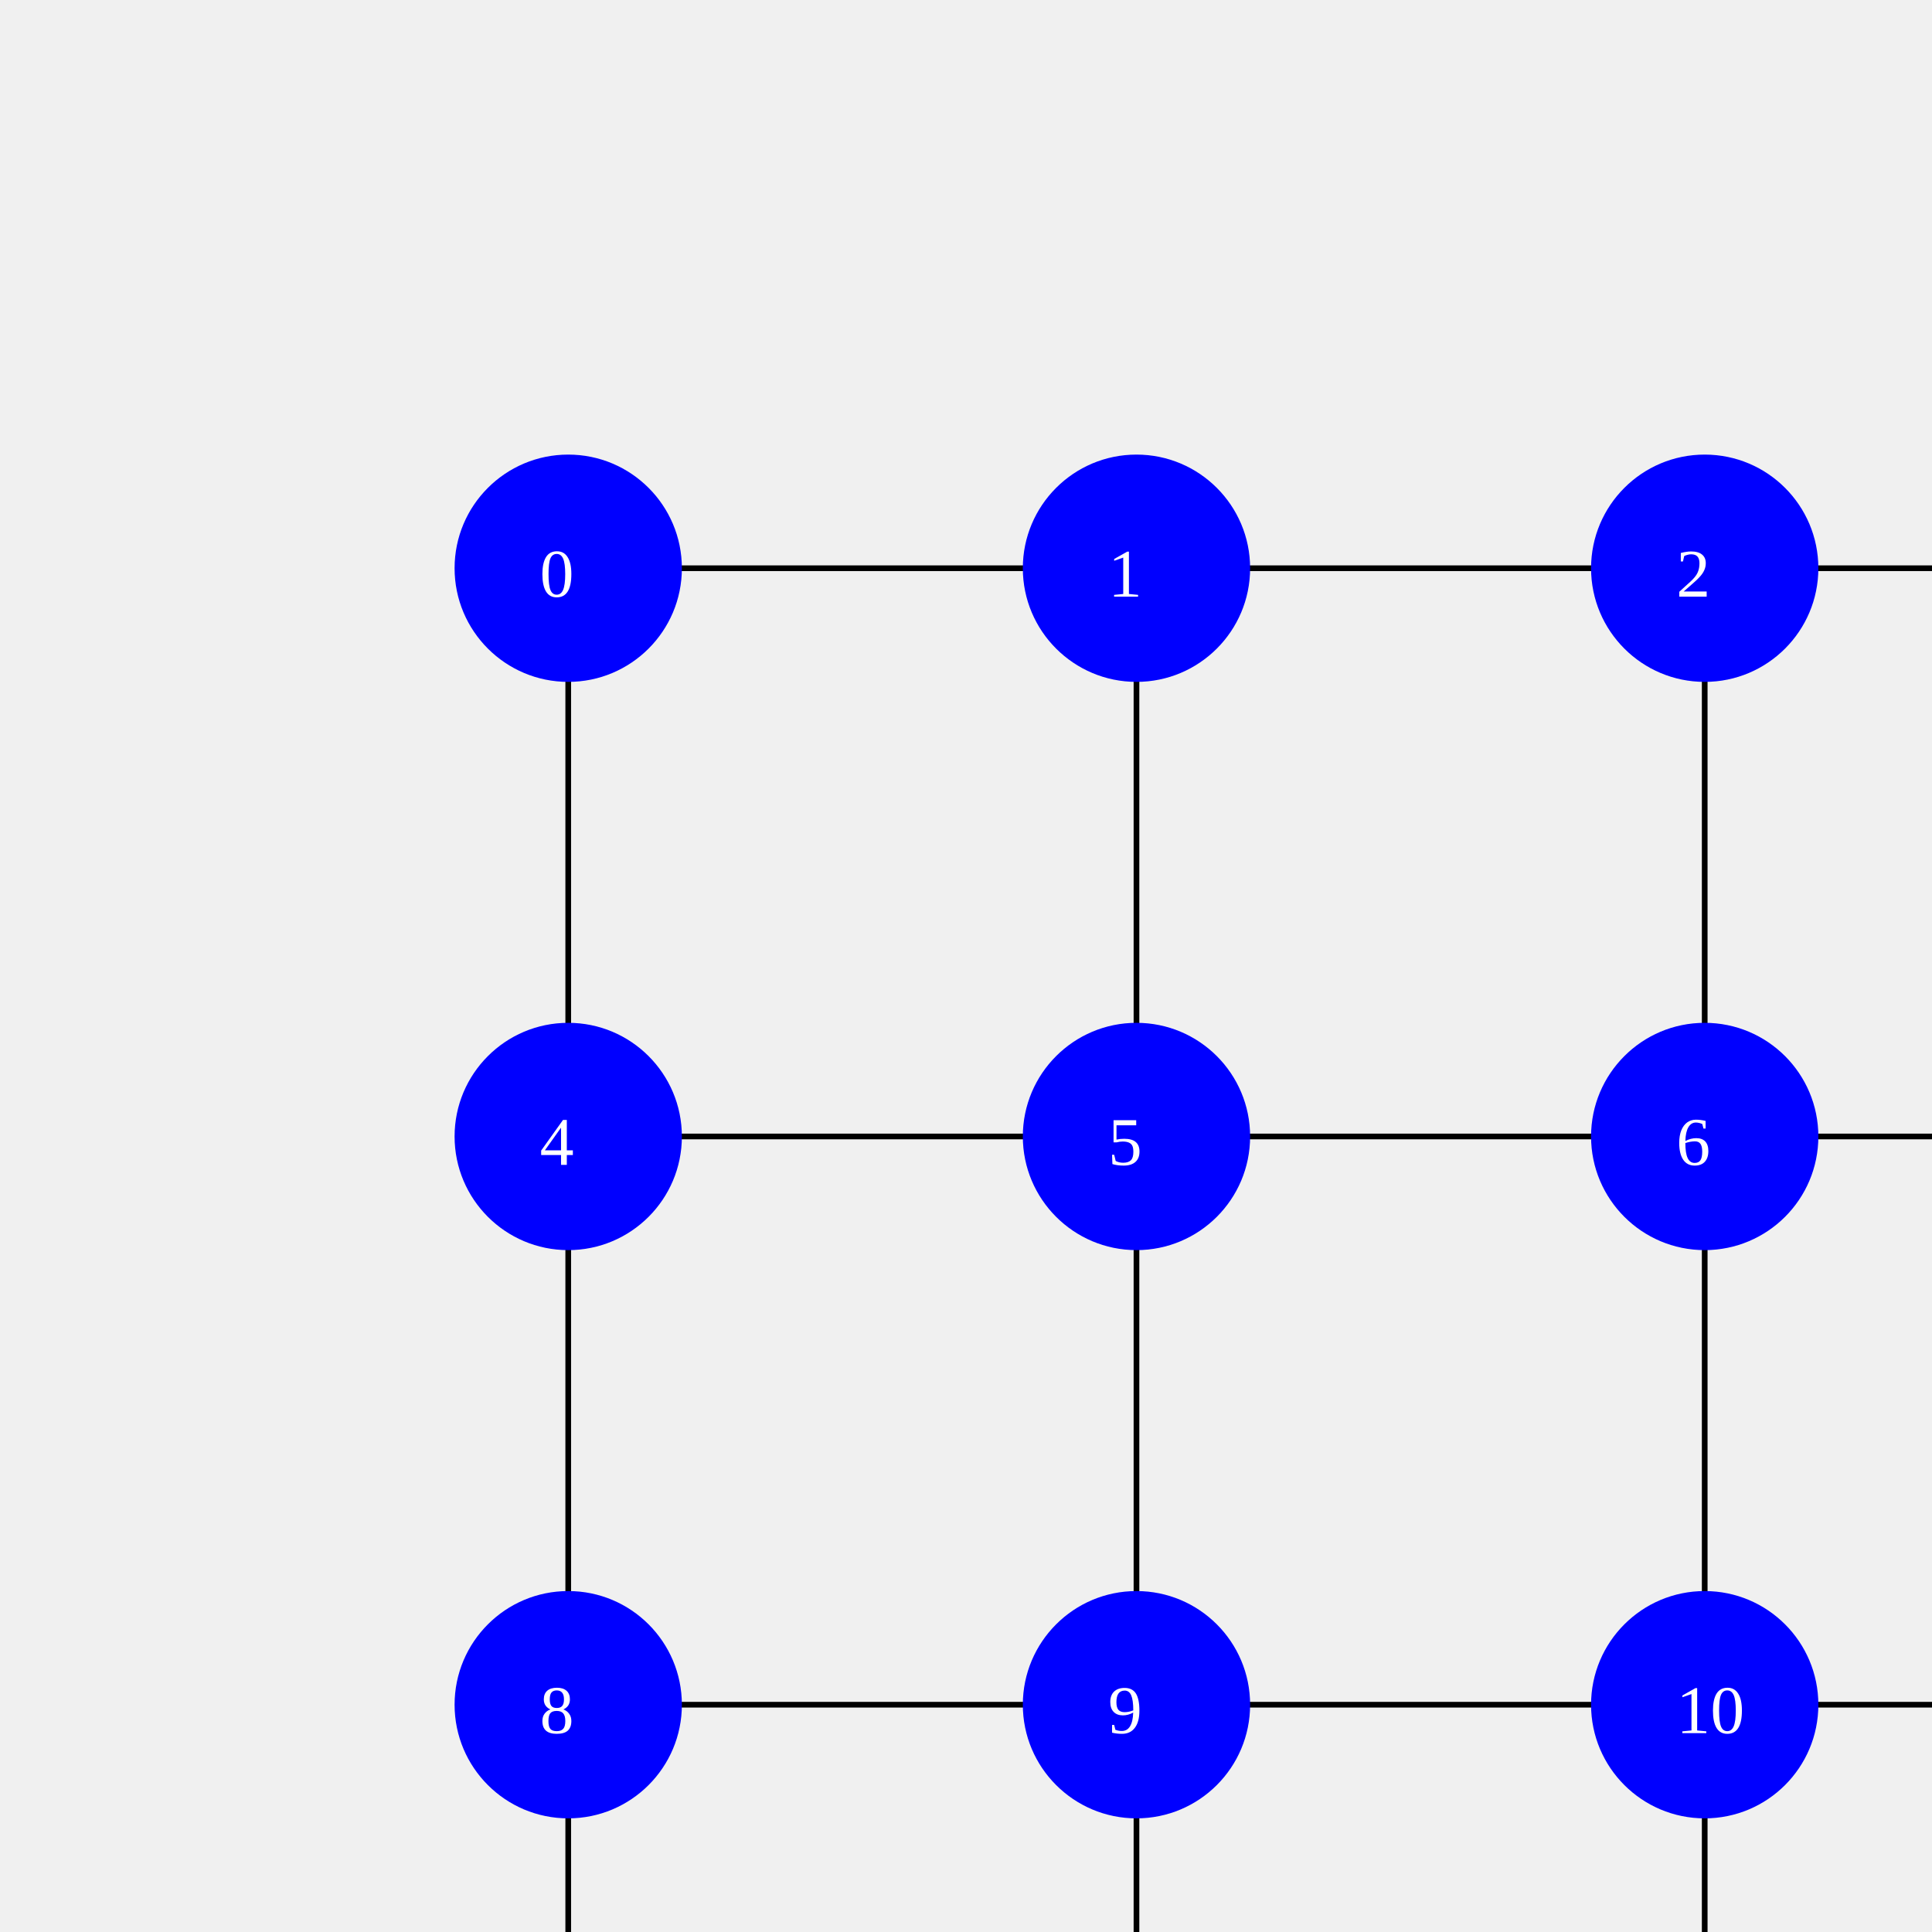
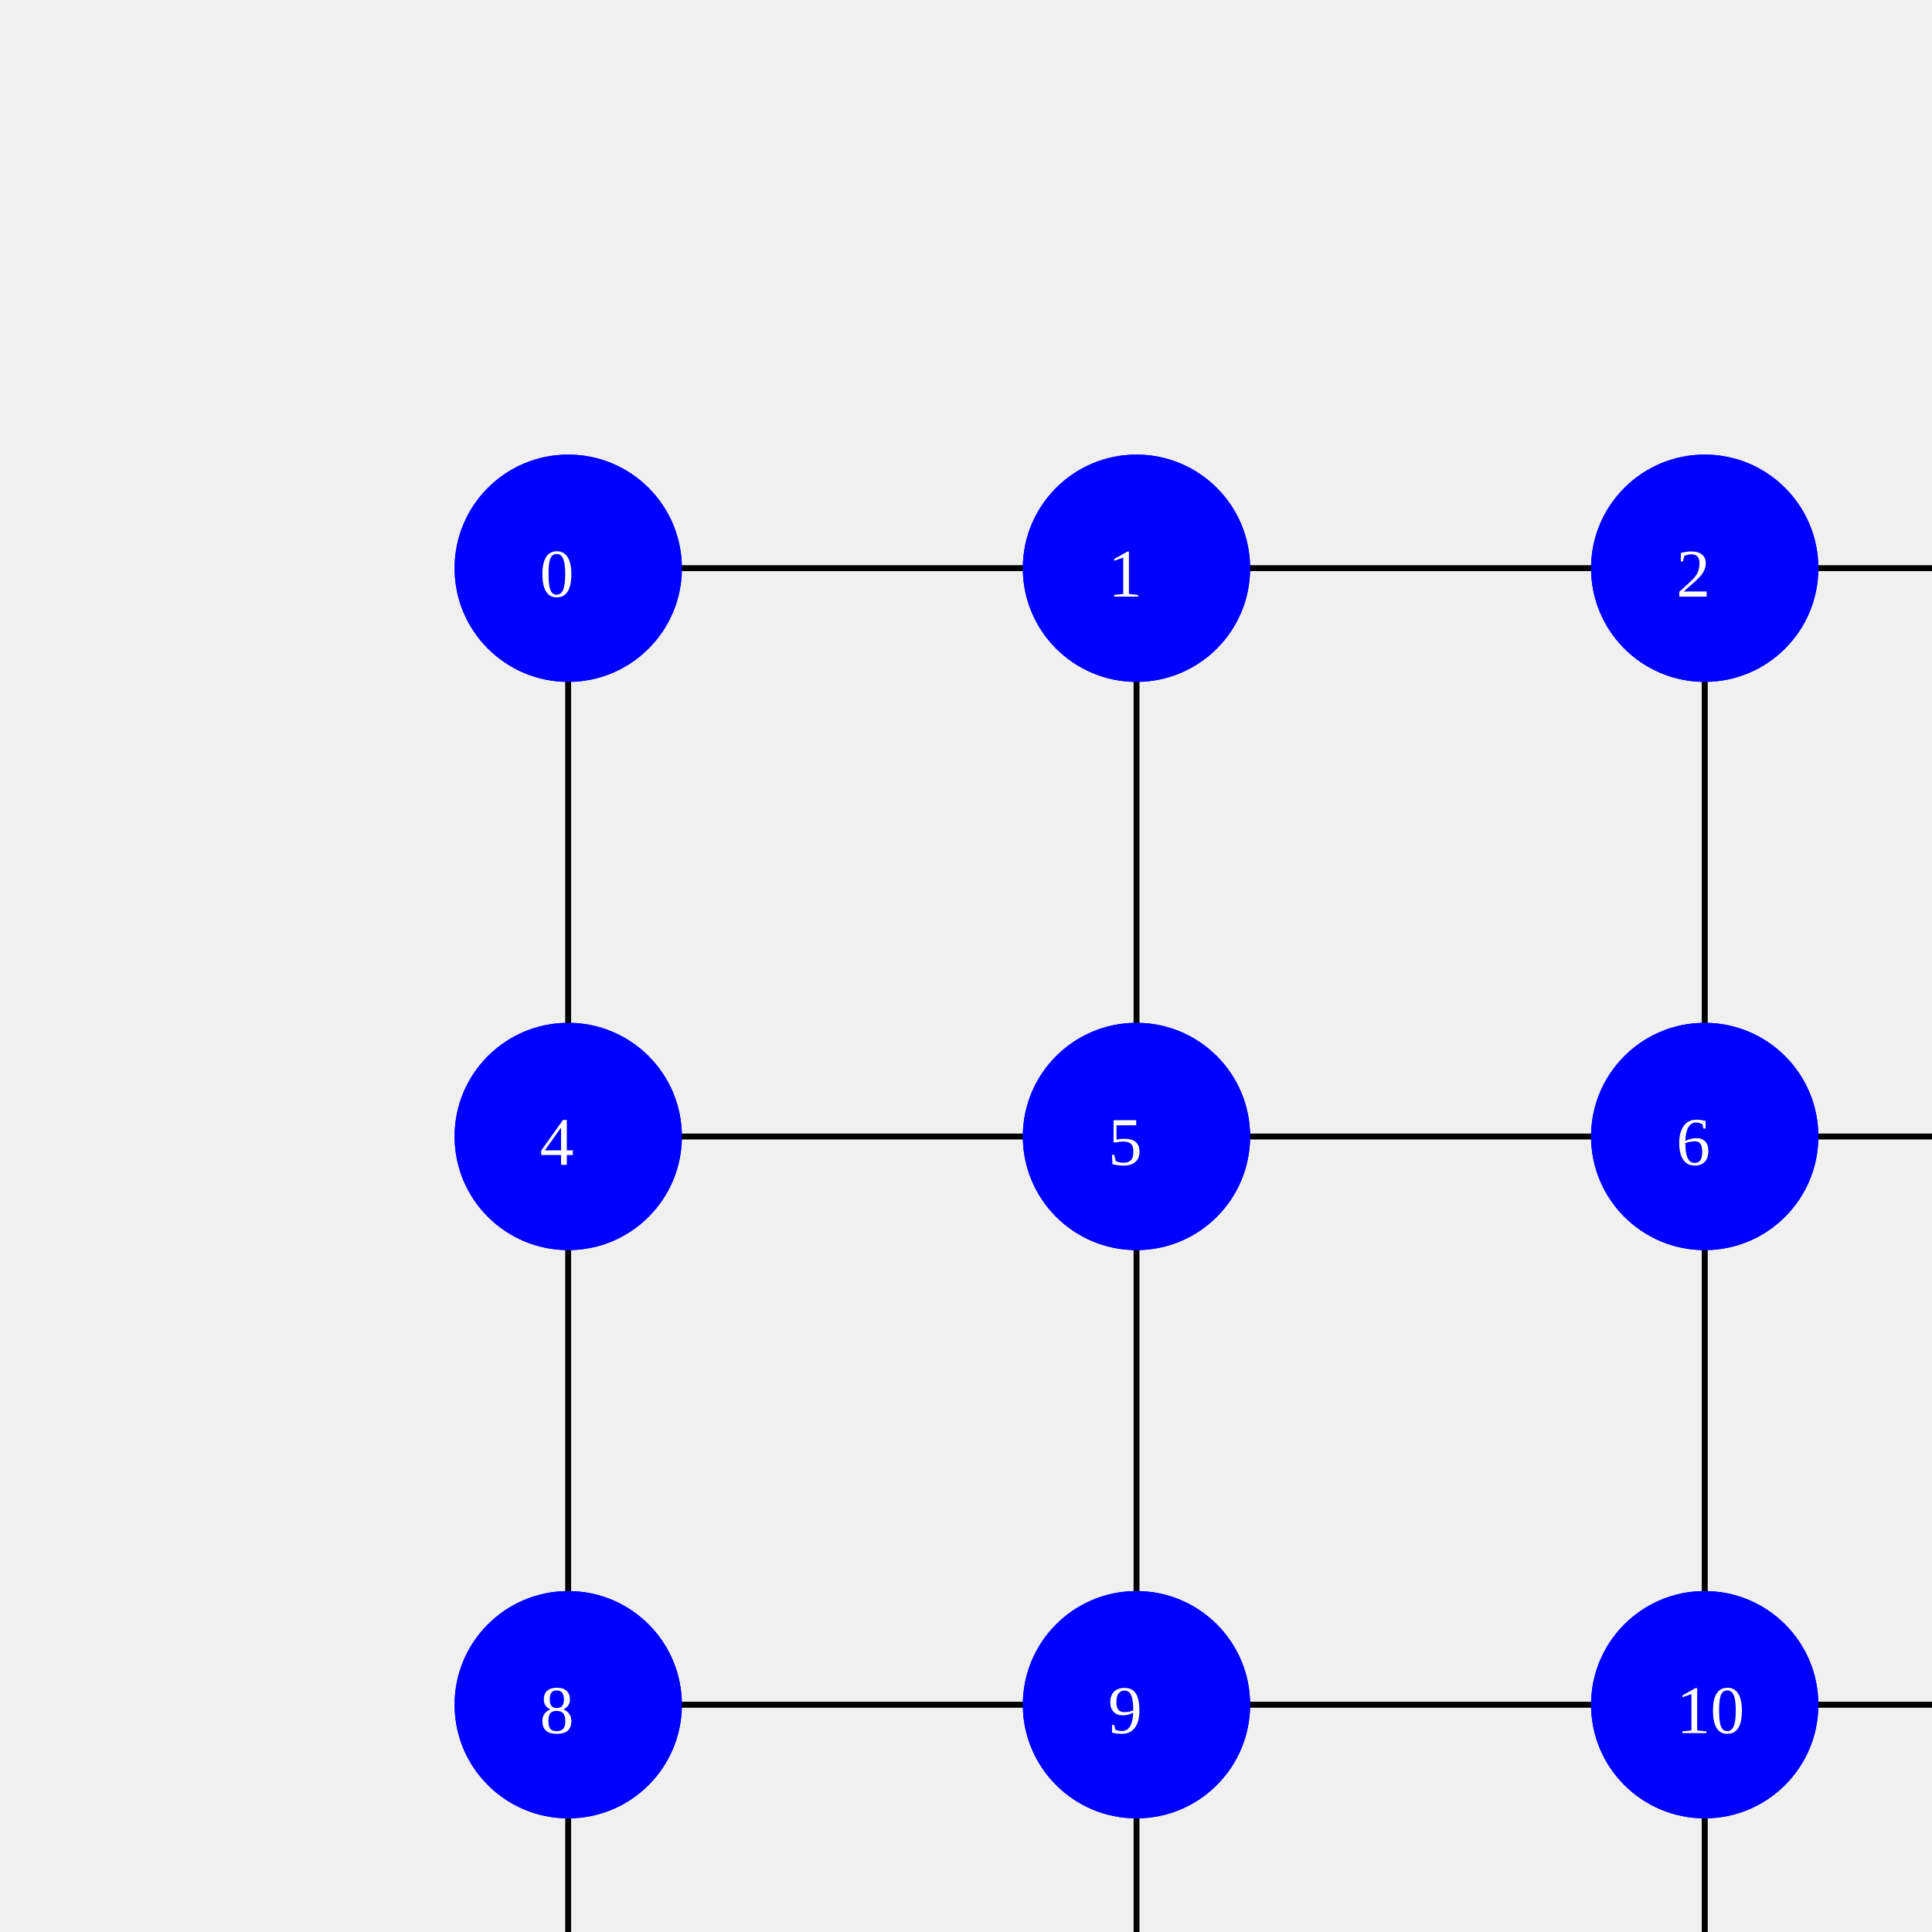
<svg xmlns="http://www.w3.org/2000/svg" version="1.1"> width="1000" height="800"&gt;

- <line x1="200" y1="300" x2="300" y2="300" stroke="black" />
+ <line x1="400" y1="300" x2="400" y2="400" stroke="black" />
+   <line x1="200" y1="300" x2="300" y2="300" stroke="black" />
+   <line x1="100" y1="300" x2="100" y2="400" stroke="black" />
+   <line x1="400" y1="200" x2="400" y2="300" stroke="black" />
+   <line x1="300" y1="200" x2="400" y2="200" stroke="black" />
+   <line x1="100" y1="400" x2="200" y2="400" stroke="black" />
+   <line x1="300" y1="400" x2="400" y2="400" stroke="black" />
+   <line x1="100" y1="300" x2="200" y2="300" stroke="black" />
+   <line x1="300" y1="200" x2="300" y2="300" stroke="black" />
+   <line x1="100" y1="200" x2="200" y2="200" stroke="black" />
+   <line x1="300" y1="300" x2="300" y2="400" stroke="black" />
+   <line x1="100" y1="100" x2="200" y2="100" stroke="black" />
+   <line x1="400" y1="100" x2="400" y2="200" stroke="black" />
+   <line x1="200" y1="300" x2="200" y2="400" stroke="black" />
+   <line x1="200" y1="100" x2="200" y2="200" stroke="black" />
+   <line x1="100" y1="100" x2="100" y2="200" stroke="black" />
+   <line x1="100" y1="200" x2="100" y2="300" stroke="black" />
+   <line x1="300" y1="100" x2="300" y2="200" stroke="black" />
+   <line x1="300" y1="300" x2="400" y2="300" stroke="black" />
+   <line x1="300" y1="100" x2="400" y2="100" stroke="black" />
+   <line x1="200" y1="200" x2="200" y2="300" stroke="black" />
+   <line x1="200" y1="400" x2="300" y2="400" stroke="black" />
+   <line x1="200" y1="200" x2="300" y2="200" stroke="black" />
  <line x1="200" y1="100" x2="300" y2="100" stroke="black" />
+   <circle cx="300" cy="400" r="20" fill="blue" />
+   <text x="295" y="405" fill="white">14</text>
+   <circle cx="100" cy="400" r="20" fill="blue" />
+   <text x="95" y="405" fill="white">12</text>
+   <circle cx="400" cy="300" r="20" fill="blue" />
+   <text x="395" y="305" fill="white">11</text>
+   <circle cx="400" cy="400" r="20" fill="blue" />
+   <text x="395" y="405" fill="white">15</text>
+   <circle cx="300" cy="100" r="20" fill="blue" />
+   <text x="295" y="105" fill="white">2</text>
+   <circle cx="200" cy="100" r="20" fill="blue" />
+   <text x="195" y="105" fill="white">1</text>
+   <circle cx="100" cy="200" r="20" fill="blue" />
+   <text x="95" y="205" fill="white">4</text>
+   <circle cx="200" cy="200" r="20" fill="blue" />
+   <text x="195" y="205" fill="white">5</text>
+   <circle cx="200" cy="400" r="20" fill="blue" />
+   <text x="195" y="405" fill="white">13</text>
+   <circle cx="300" cy="300" r="20" fill="blue" />
+   <text x="295" y="305" fill="white">10</text>
+   <circle cx="400" cy="200" r="20" fill="blue" />
+   <text x="395" y="205" fill="white">7</text>
+   <circle cx="400" cy="100" r="20" fill="blue" />
+   <text x="395" y="105" fill="white">3</text>
+   <circle cx="100" cy="300" r="20" fill="blue" />
+   <text x="95" y="305" fill="white">8</text>
+   <circle cx="100" cy="100" r="20" fill="blue" />
+   <text x="95" y="105" fill="white">0</text>
+   <circle cx="300" cy="200" r="20" fill="blue" />
+   <text x="295" y="205" fill="white">6</text>
+   <circle cx="200" cy="300" r="20" fill="blue" />
+   <text x="195" y="305" fill="white">9</text>
+   <line x1="200" y1="300" x2="300" y2="300" stroke="black" />
+   <line x1="100" y1="400" x2="200" y2="400" stroke="black" />
+   <line x1="200" y1="100" x2="200" y2="200" stroke="black" />
  <line x1="300" y1="300" x2="400" y2="300" stroke="black" />
+   <line x1="100" y1="200" x2="100" y2="300" stroke="black" />
+   <line x1="200" y1="300" x2="200" y2="400" stroke="black" />
+   <line x1="100" y1="300" x2="200" y2="300" stroke="black" />
+   <line x1="300" y1="200" x2="300" y2="300" stroke="black" />
+   <line x1="400" y1="100" x2="400" y2="200" stroke="black" />
+   <line x1="300" y1="300" x2="300" y2="400" stroke="black" />
+   <line x1="400" y1="200" x2="400" y2="300" stroke="black" />
+   <line x1="100" y1="100" x2="200" y2="100" stroke="black" />
+   <line x1="300" y1="400" x2="400" y2="400" stroke="black" />
+   <line x1="100" y1="200" x2="200" y2="200" stroke="black" />
+   <line x1="300" y1="200" x2="400" y2="200" stroke="black" />
+   <line x1="100" y1="300" x2="100" y2="400" stroke="black" />
+   <line x1="300" y1="100" x2="400" y2="100" stroke="black" />
+   <line x1="200" y1="200" x2="200" y2="300" stroke="black" />
  <line x1="200" y1="400" x2="300" y2="400" stroke="black" />
  <line x1="400" y1="300" x2="400" y2="400" stroke="black" />
-   <line x1="300" y1="300" x2="300" y2="400" stroke="black" />
-   <line x1="200" y1="300" x2="200" y2="400" stroke="black" />
-   <line x1="100" y1="300" x2="100" y2="400" stroke="black" />
-   <line x1="400" y1="200" x2="400" y2="300" stroke="black" />
-   <line x1="300" y1="200" x2="300" y2="300" stroke="black" />
-   <line x1="200" y1="200" x2="200" y2="300" stroke="black" />
-   <line x1="100" y1="200" x2="100" y2="300" stroke="black" />
-   <line x1="400" y1="100" x2="400" y2="200" stroke="black" />
  <line x1="300" y1="100" x2="300" y2="200" stroke="black" />
-   <line x1="200" y1="100" x2="200" y2="200" stroke="black" />
+   <line x1="200" y1="100" x2="300" y2="100" stroke="black" />
  <line x1="100" y1="100" x2="100" y2="200" stroke="black" />
-   <line x1="300" y1="400" x2="400" y2="400" stroke="black" />
-   <line x1="100" y1="100" x2="200" y2="100" stroke="black" />
-   <line x1="100" y1="400" x2="200" y2="400" stroke="black" />
-   <line x1="300" y1="200" x2="400" y2="200" stroke="black" />
-   <line x1="100" y1="200" x2="200" y2="200" stroke="black" />
  <line x1="200" y1="200" x2="300" y2="200" stroke="black" />
-   <line x1="300" y1="100" x2="400" y2="100" stroke="black" />
-   <line x1="100" y1="300" x2="200" y2="300" stroke="black" />
  <circle cx="300" cy="400" r="20" fill="blue" />
  <text x="295" y="405" fill="white">14</text>
  <circle cx="100" cy="400" r="20" fill="blue" />
  <text x="95" y="405" fill="white">12</text>
  <circle cx="400" cy="300" r="20" fill="blue" />
  <text x="395" y="305" fill="white">11</text>
  <circle cx="400" cy="400" r="20" fill="blue" />
  <text x="395" y="405" fill="white">15</text>
  <circle cx="300" cy="100" r="20" fill="blue" />
  <text x="295" y="105" fill="white">2</text>
  <circle cx="200" cy="100" r="20" fill="blue" />
  <text x="195" y="105" fill="white">1</text>
  <circle cx="100" cy="200" r="20" fill="blue" />
  <text x="95" y="205" fill="white">4</text>
  <circle cx="200" cy="200" r="20" fill="blue" />
  <text x="195" y="205" fill="white">5</text>
  <circle cx="200" cy="400" r="20" fill="blue" />
  <text x="195" y="405" fill="white">13</text>
  <circle cx="300" cy="300" r="20" fill="blue" />
  <text x="295" y="305" fill="white">10</text>
  <circle cx="400" cy="200" r="20" fill="blue" />
  <text x="395" y="205" fill="white">7</text>
  <circle cx="400" cy="100" r="20" fill="blue" />
  <text x="395" y="105" fill="white">3</text>
  <circle cx="100" cy="300" r="20" fill="blue" />
  <text x="95" y="305" fill="white">8</text>
  <circle cx="100" cy="100" r="20" fill="blue" />
  <text x="95" y="105" fill="white">0</text>
  <circle cx="300" cy="200" r="20" fill="blue" />
  <text x="295" y="205" fill="white">6</text>
  <circle cx="200" cy="300" r="20" fill="blue" />
  <text x="195" y="305" fill="white">9</text>
</svg>
